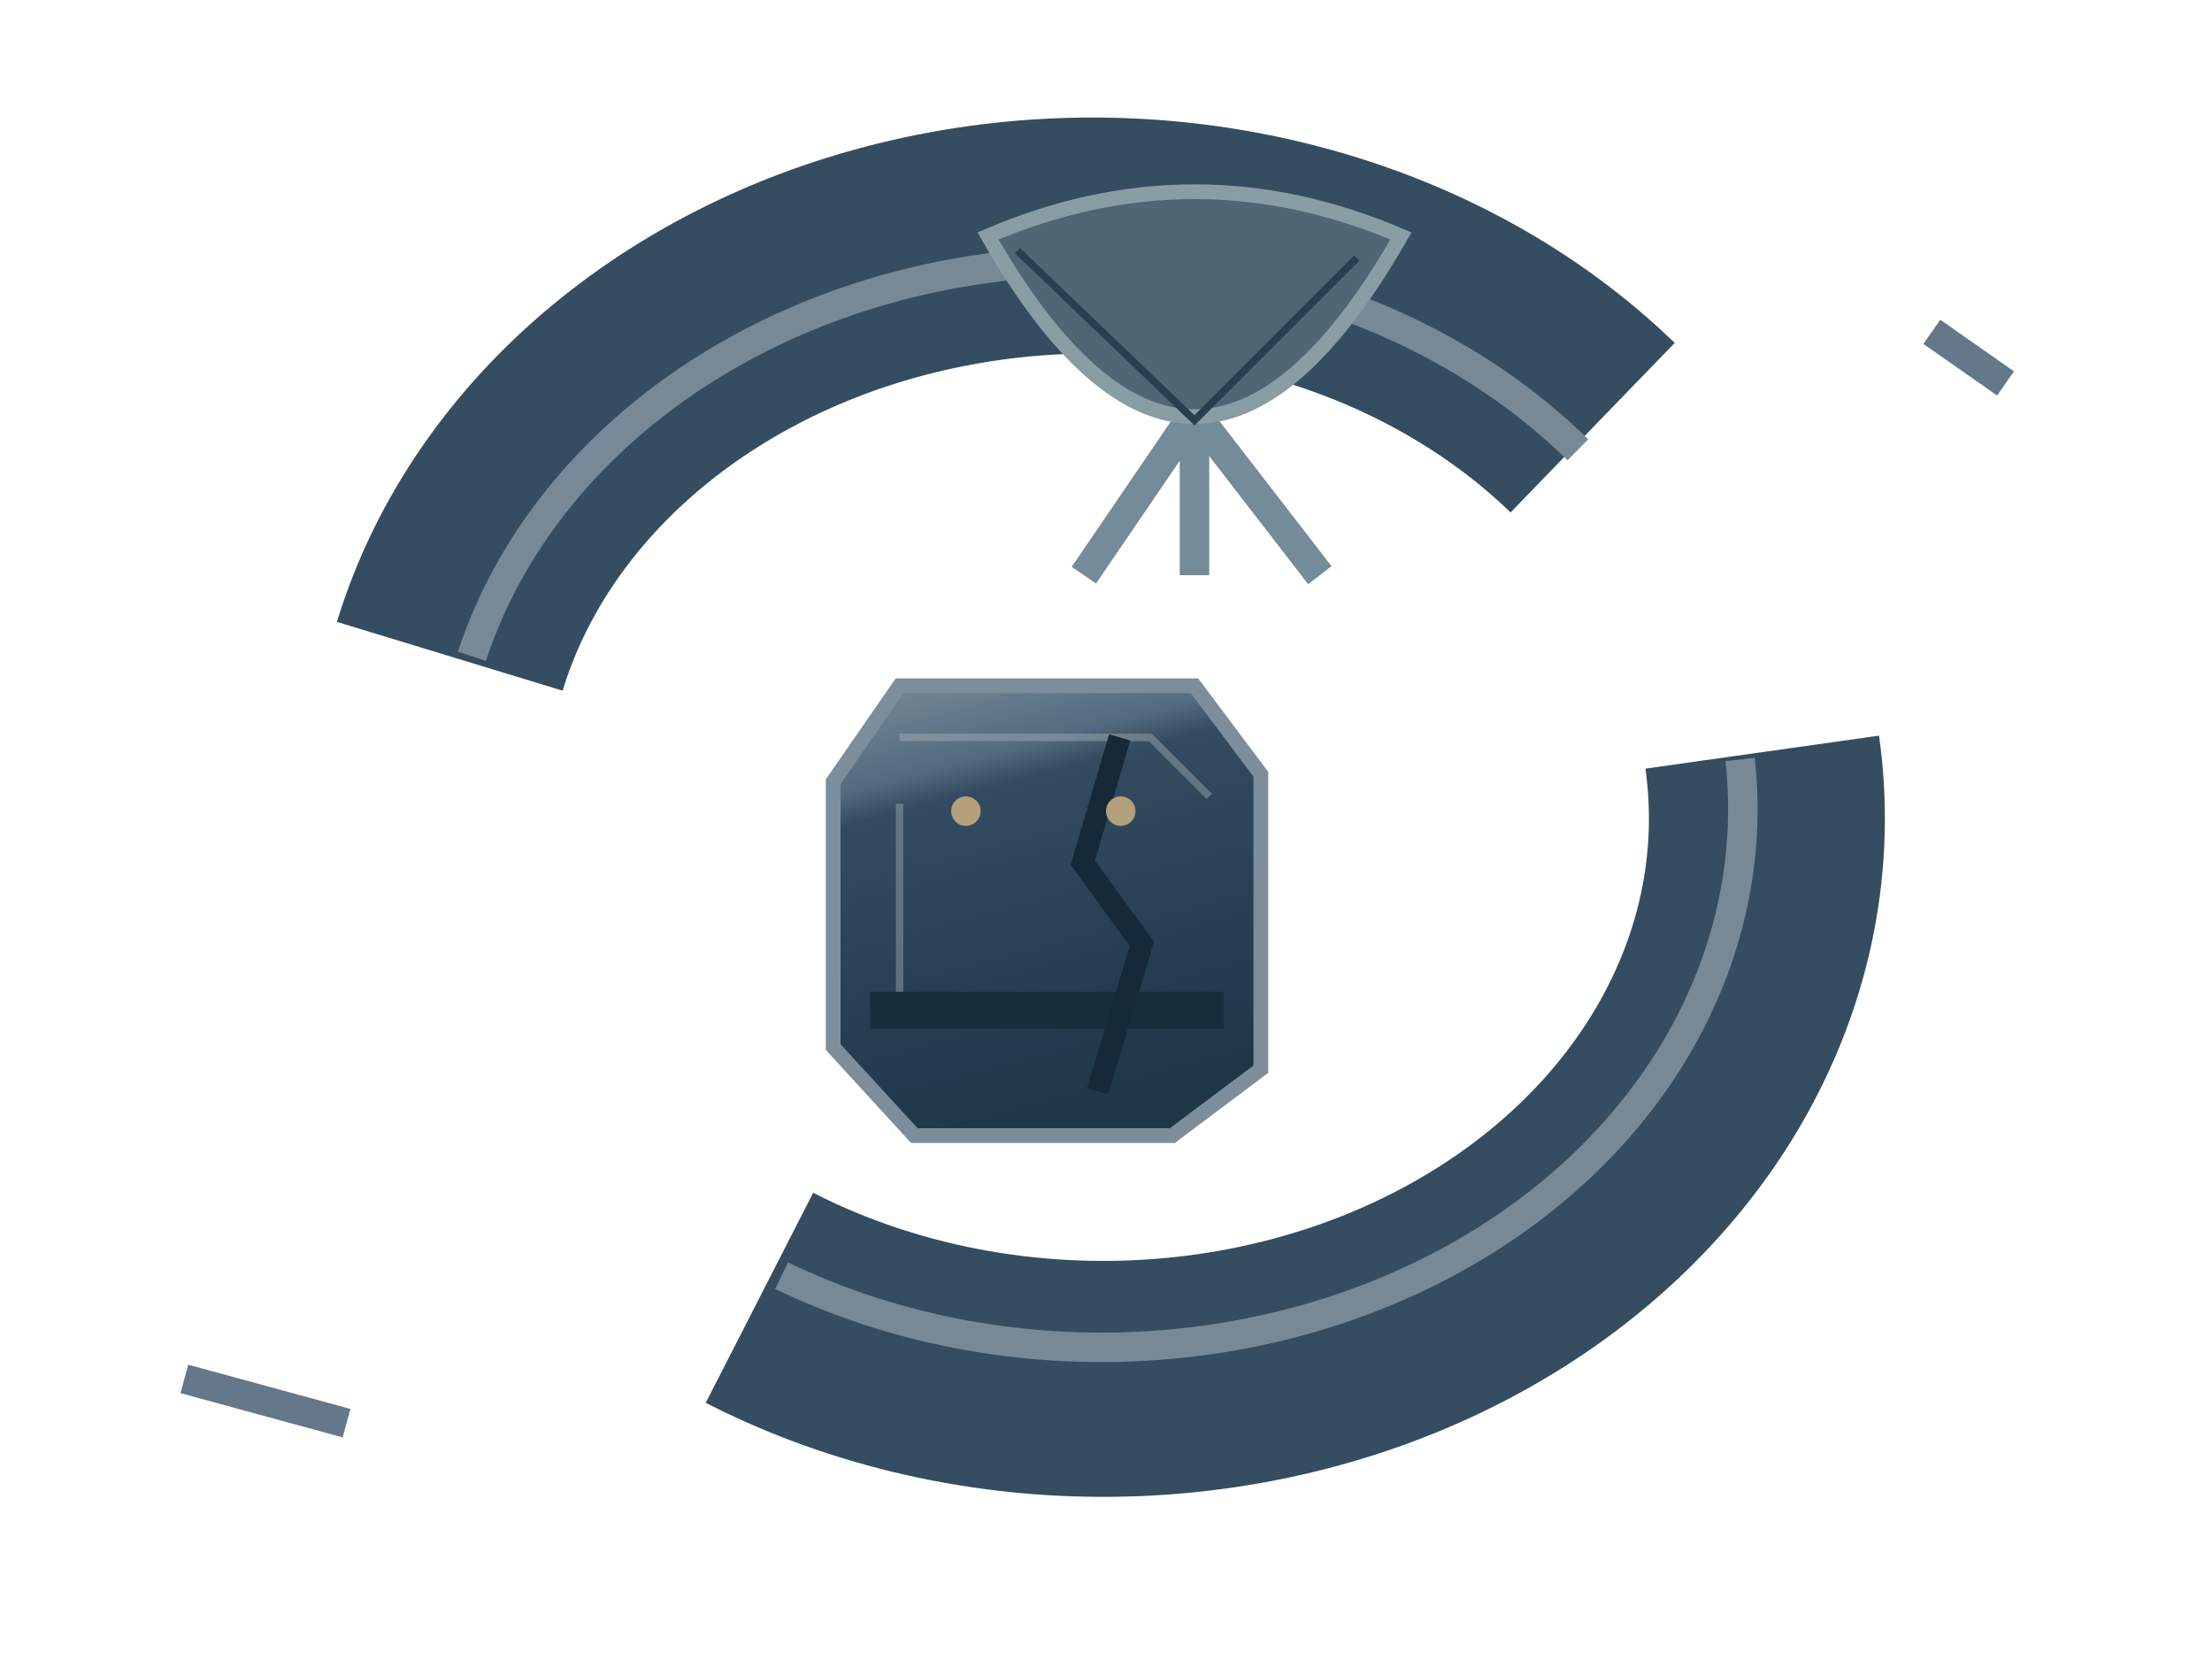
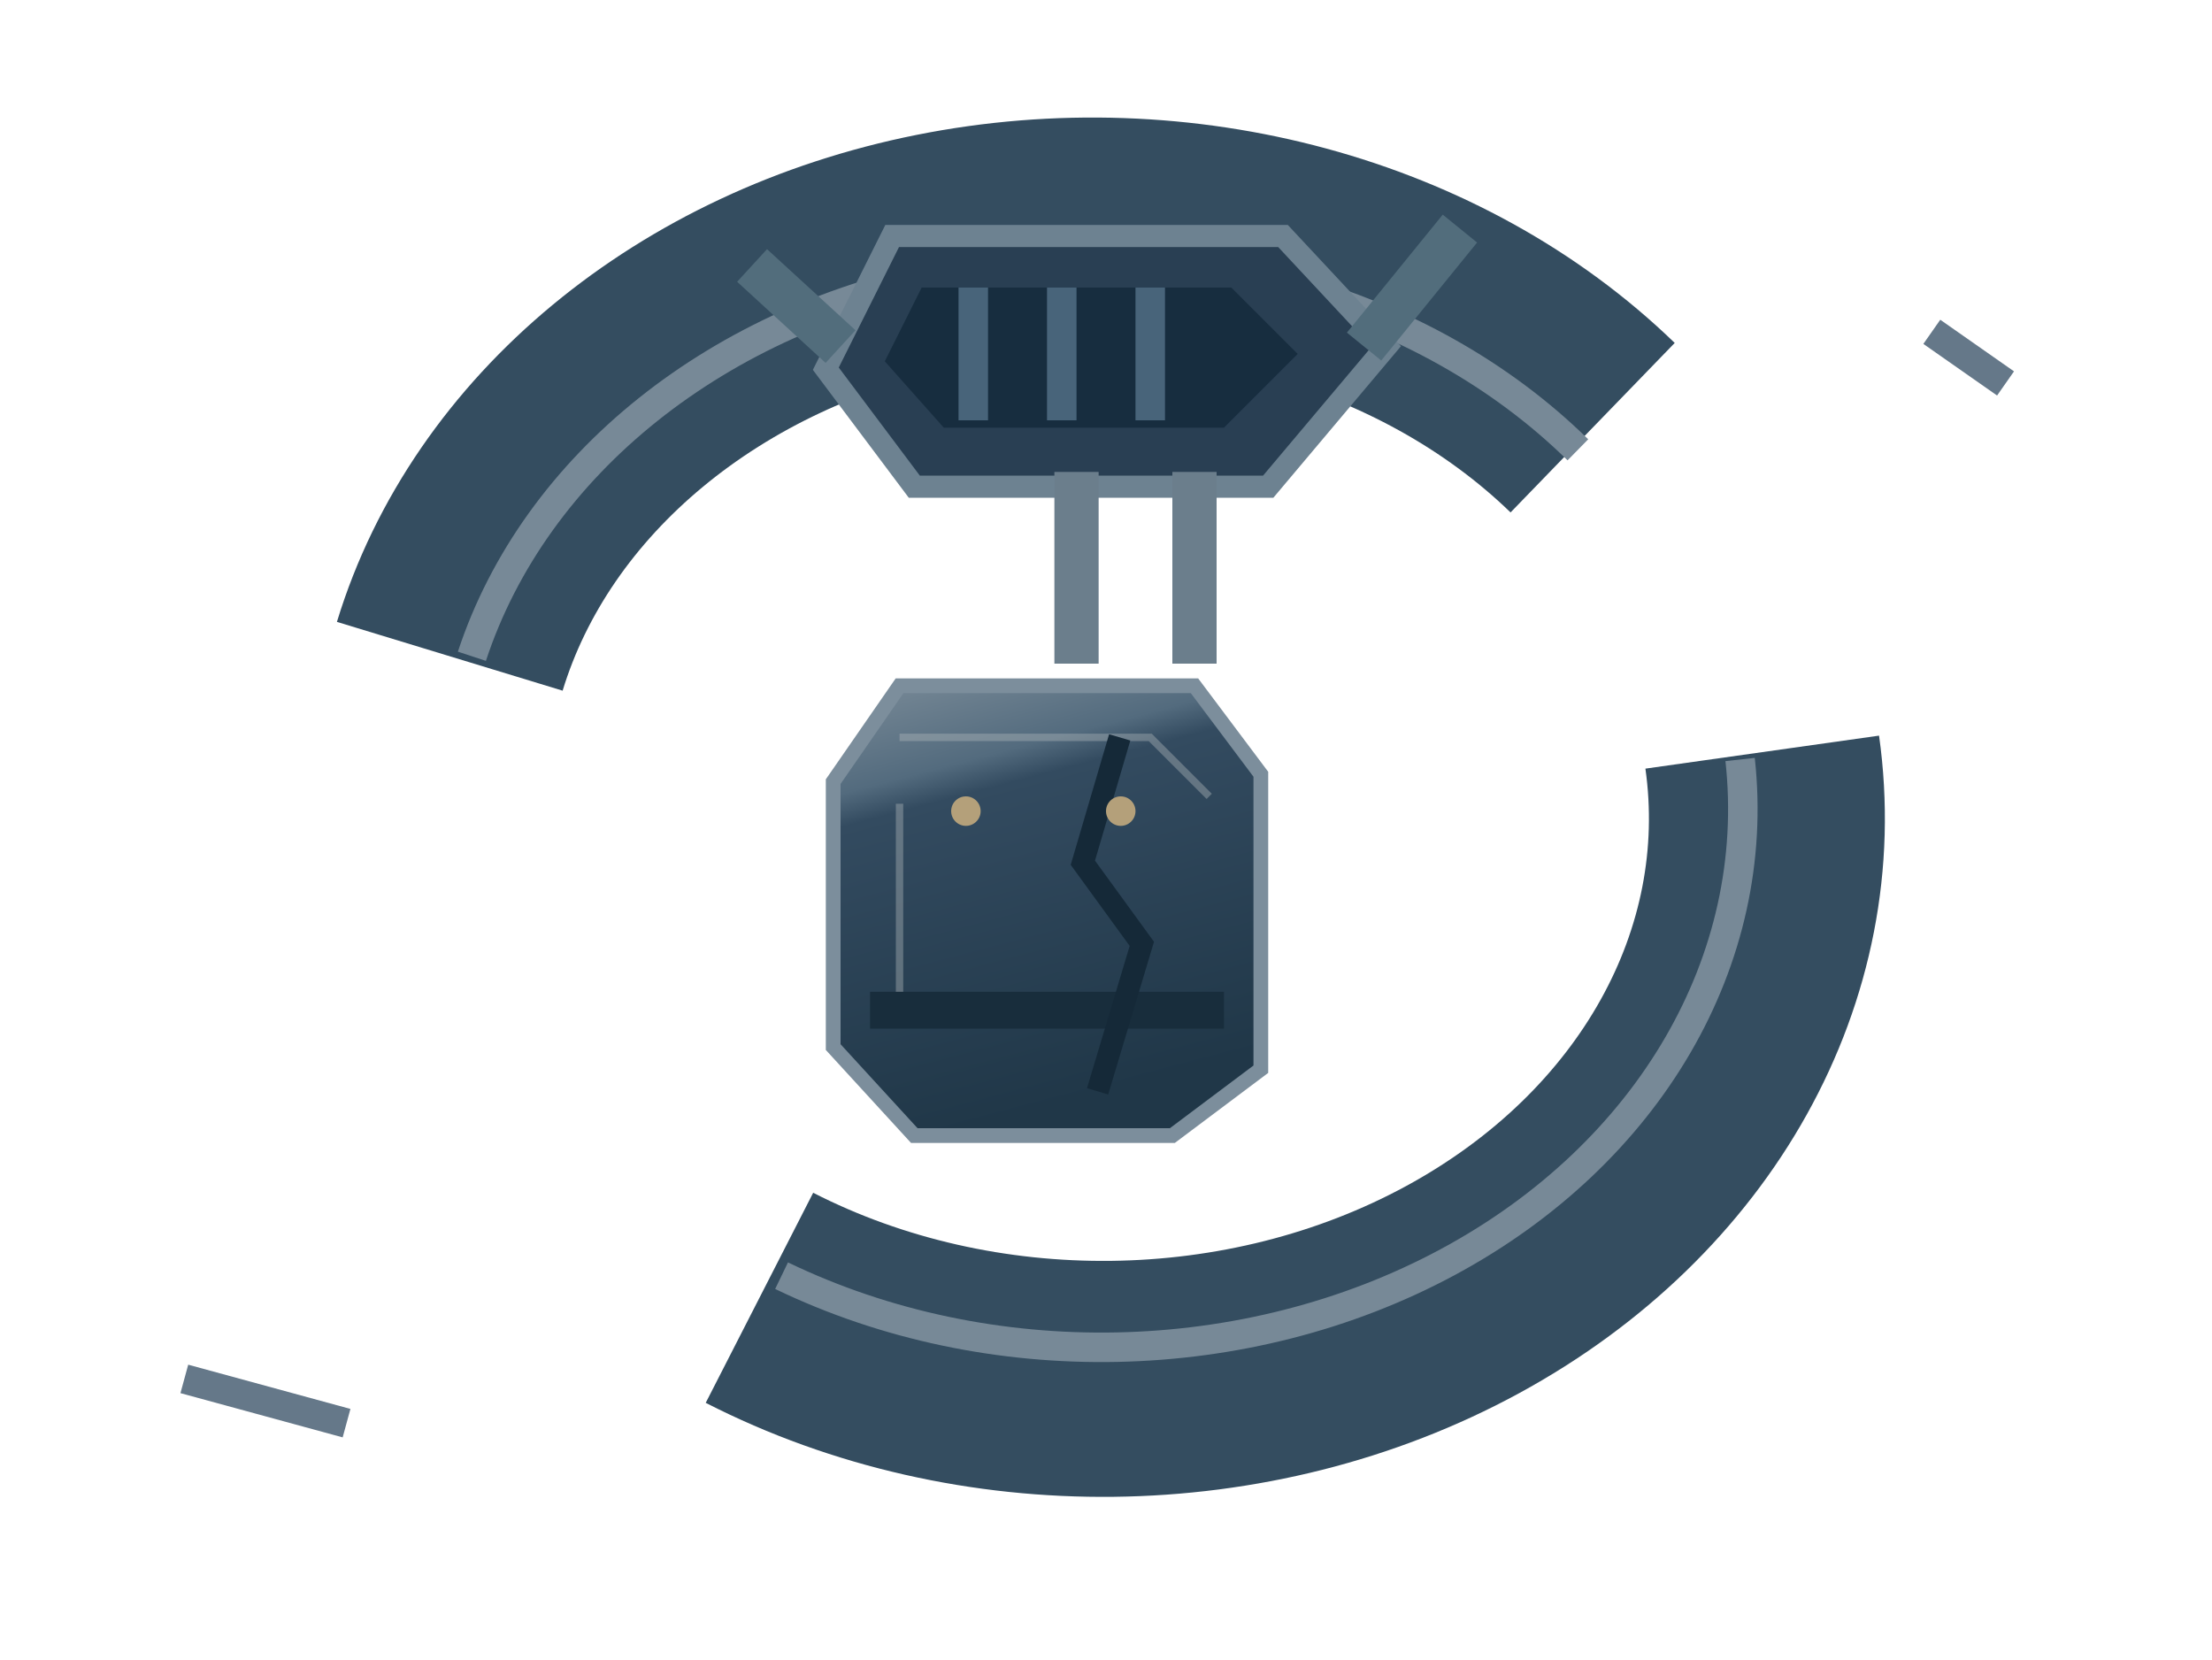
<svg xmlns="http://www.w3.org/2000/svg" width="300" height="225" viewBox="0 0 300 225">
  <defs>
    <linearGradient id="metal" x2=".25" y2="1">
      <stop stop-color="#7a8b98" />
      <stop offset=".23" stop-color="#536b7e" />
      <stop offset=".3" stop-color="#334b60" />
      <stop offset="1" stop-color="#203748" />
    </linearGradient>
    <linearGradient id="solar" x2="1" y2="1">
      <stop stop-color="#384665" />
      <stop offset="1" stop-color="#172d42" />
    </linearGradient>
  </defs>
  <g transform="translate(0 0)">
    <path d="M61 89a90 76 0 0 1 155-31m23 44a90 76 0 0 1-136 74" fill="none" stroke="#344d60" stroke-width="32" />
    <path d="M64 89a87 73 0 0 1 150-28m22 42a87 73 0 0 1-130 70" fill="none" stroke="#778997" stroke-width="4" />
    <g>
      <path d="M122 93h40l9 12v40l-12 9h-35l-11-12v-36z" fill="url(#metal)" stroke="#7c8e9c" stroke-width="2" />
      <path d="M122 100h34l8 8m-42 1v27" fill="none" stroke="#b1b8bb" opacity=".4" />
      <path d="M118 137h48" stroke="#182d3c" stroke-width="5" />
      <path d="M151.86 100l-5 17 8 11-6 20" fill="none" stroke="#152938" stroke-width="3" />
      <circle cx="131" cy="110" r="2" fill="#b4a07a" />
      <circle cx="152" cy="110" r="2" fill="#b4a07a" />
    </g>
    <g>
-       <path d="M162 78v-49m-15 49l15-22 17 22" stroke="#748b99" stroke-width="4" fill="none" />
-       <path d="M134 32Q162 81 190 32Q162 20 134 32Z" fill="#506675" stroke="#899da5" stroke-width="2" />
-       <path d="M138 34l24 23 22-22" stroke="#293f50" fill="none" />
+       <path d="M121 32h53l14 15-16 19h-48l-12-16z" fill="#293f53" stroke="#6d8291" stroke-width="3" />
+       <path d="M125 39h42l9 9-10 10h-38l-8-9z" fill="#172d3f" />
+       <path d="M132 39v18m12-18v18m12-18v18" stroke="#48647a" stroke-width="4" />
+       <path d="M146 64v26m16-26v26" stroke="#6b7e8c" stroke-width="6" />
+       <path d="M114 47l-12-11m83 11 13-16" stroke="#526d7c" stroke-width="6" />
    </g>
    <path d="M25 187l22 6m215-148l10 7" stroke="#657889" stroke-width="4" />
  </g>
</svg>
